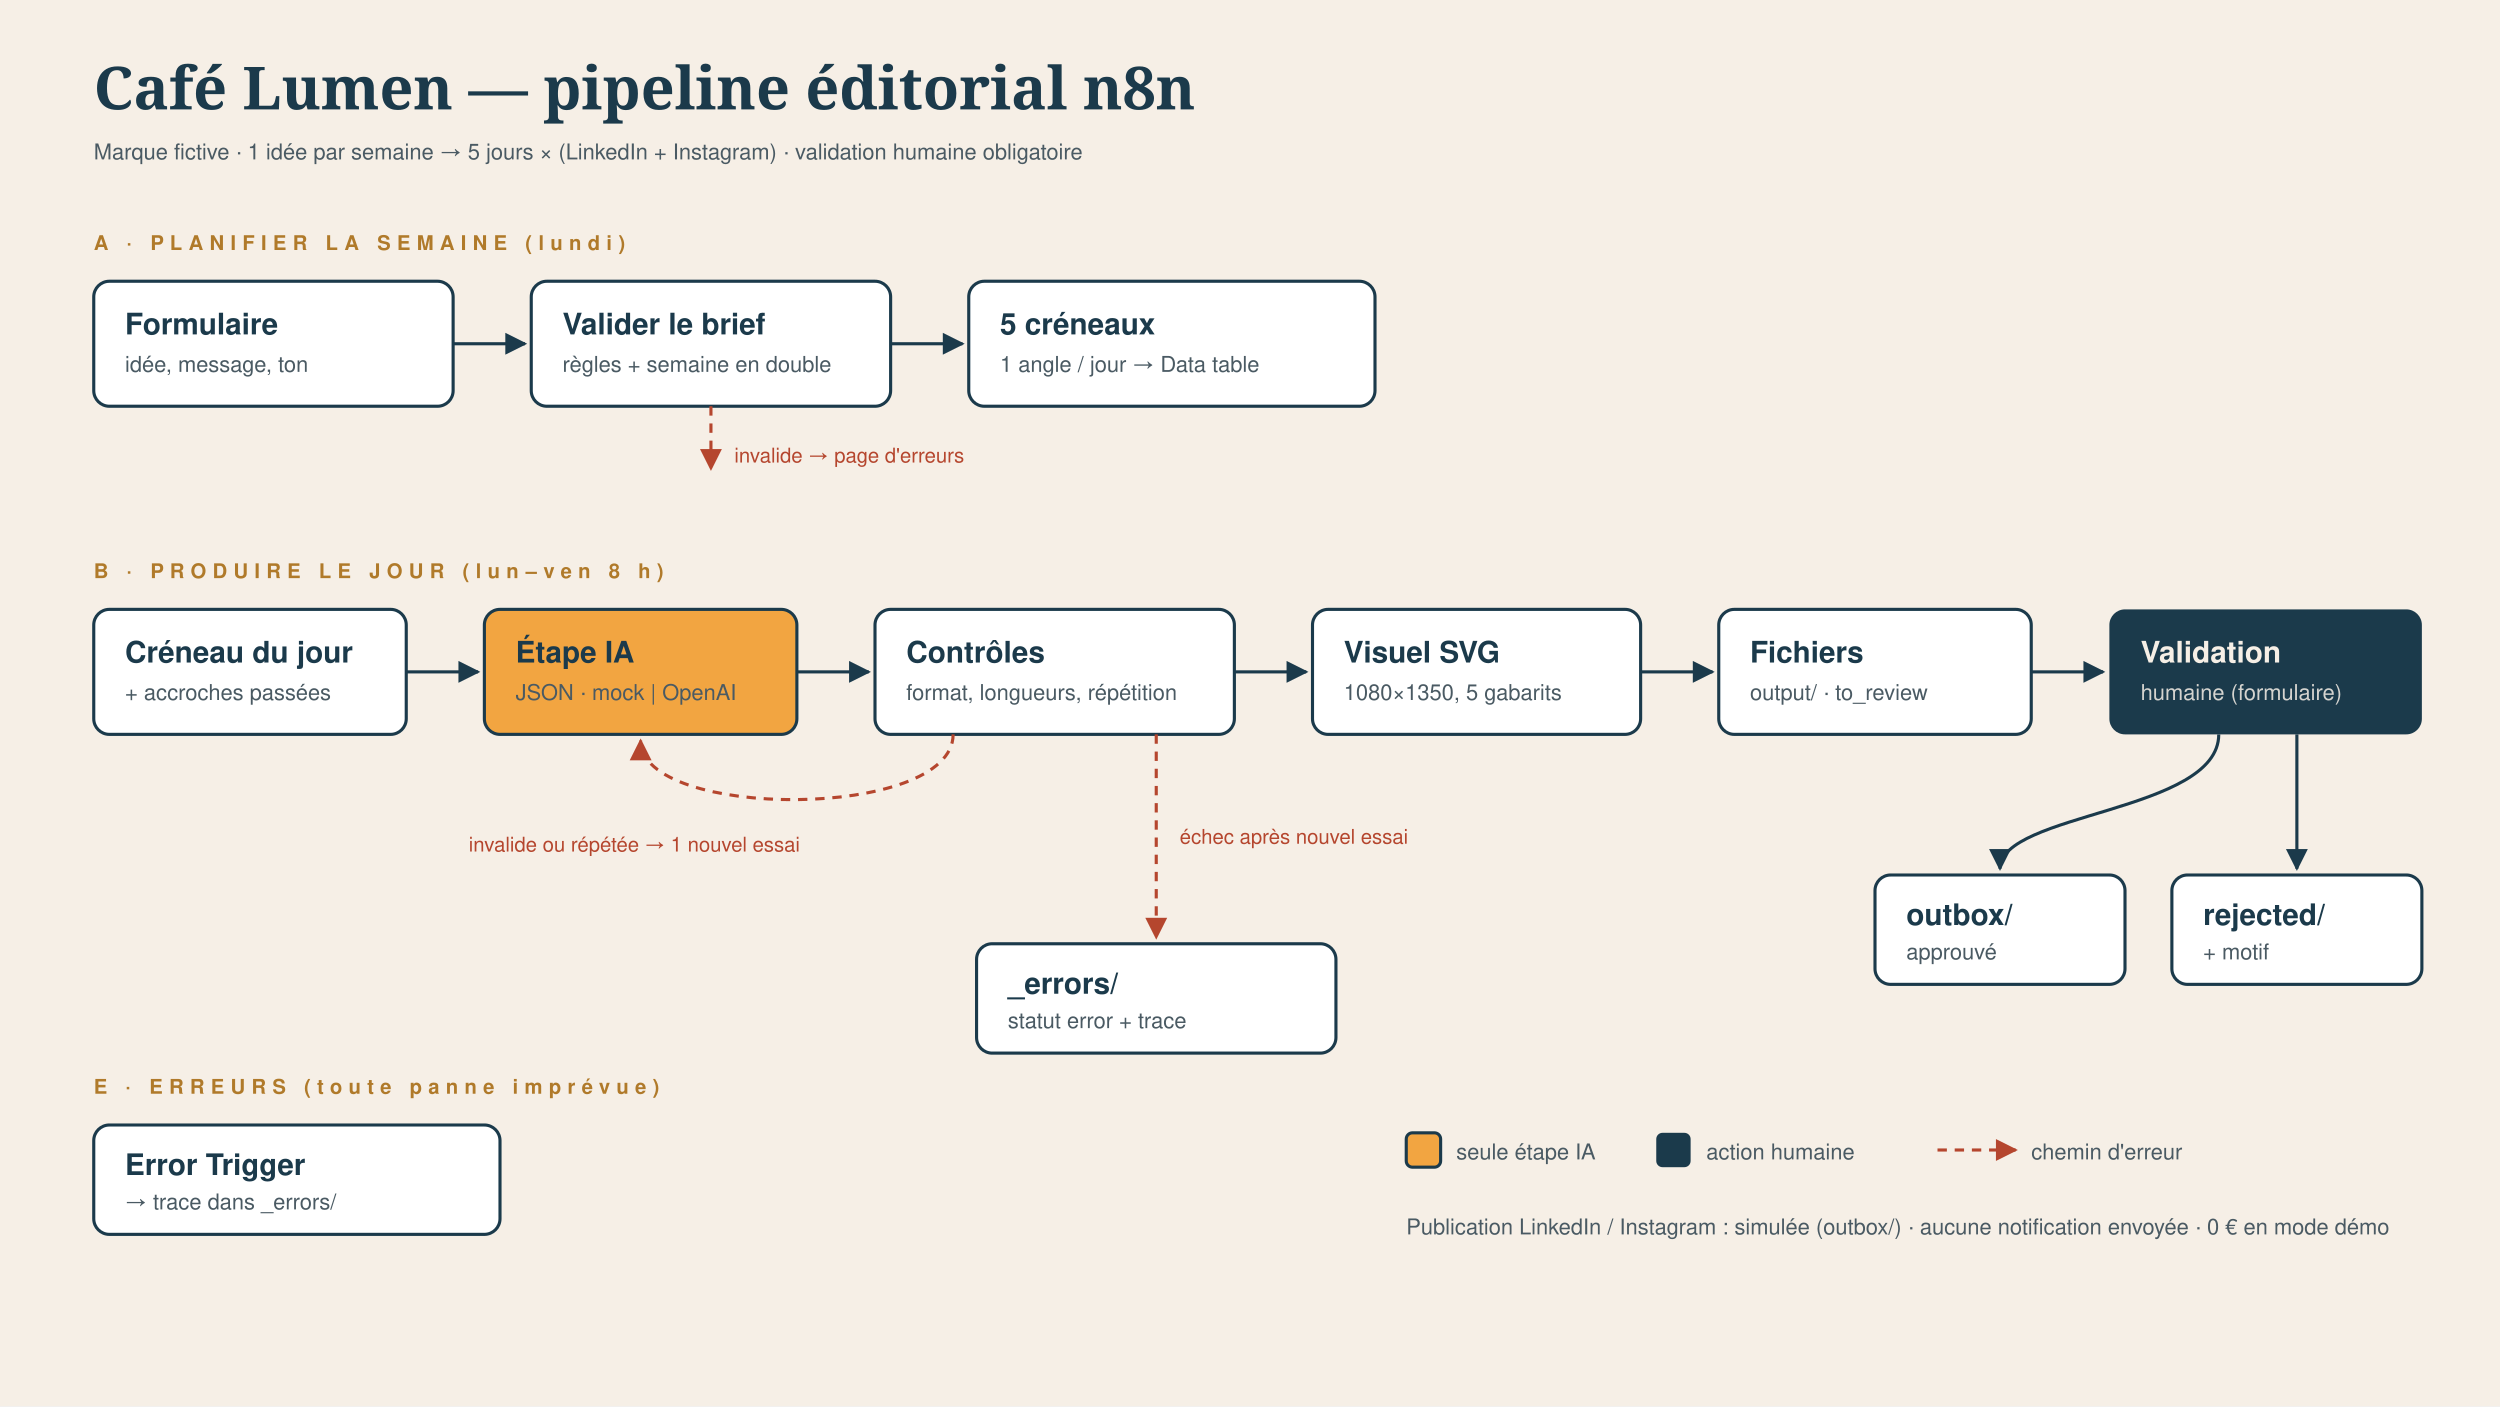
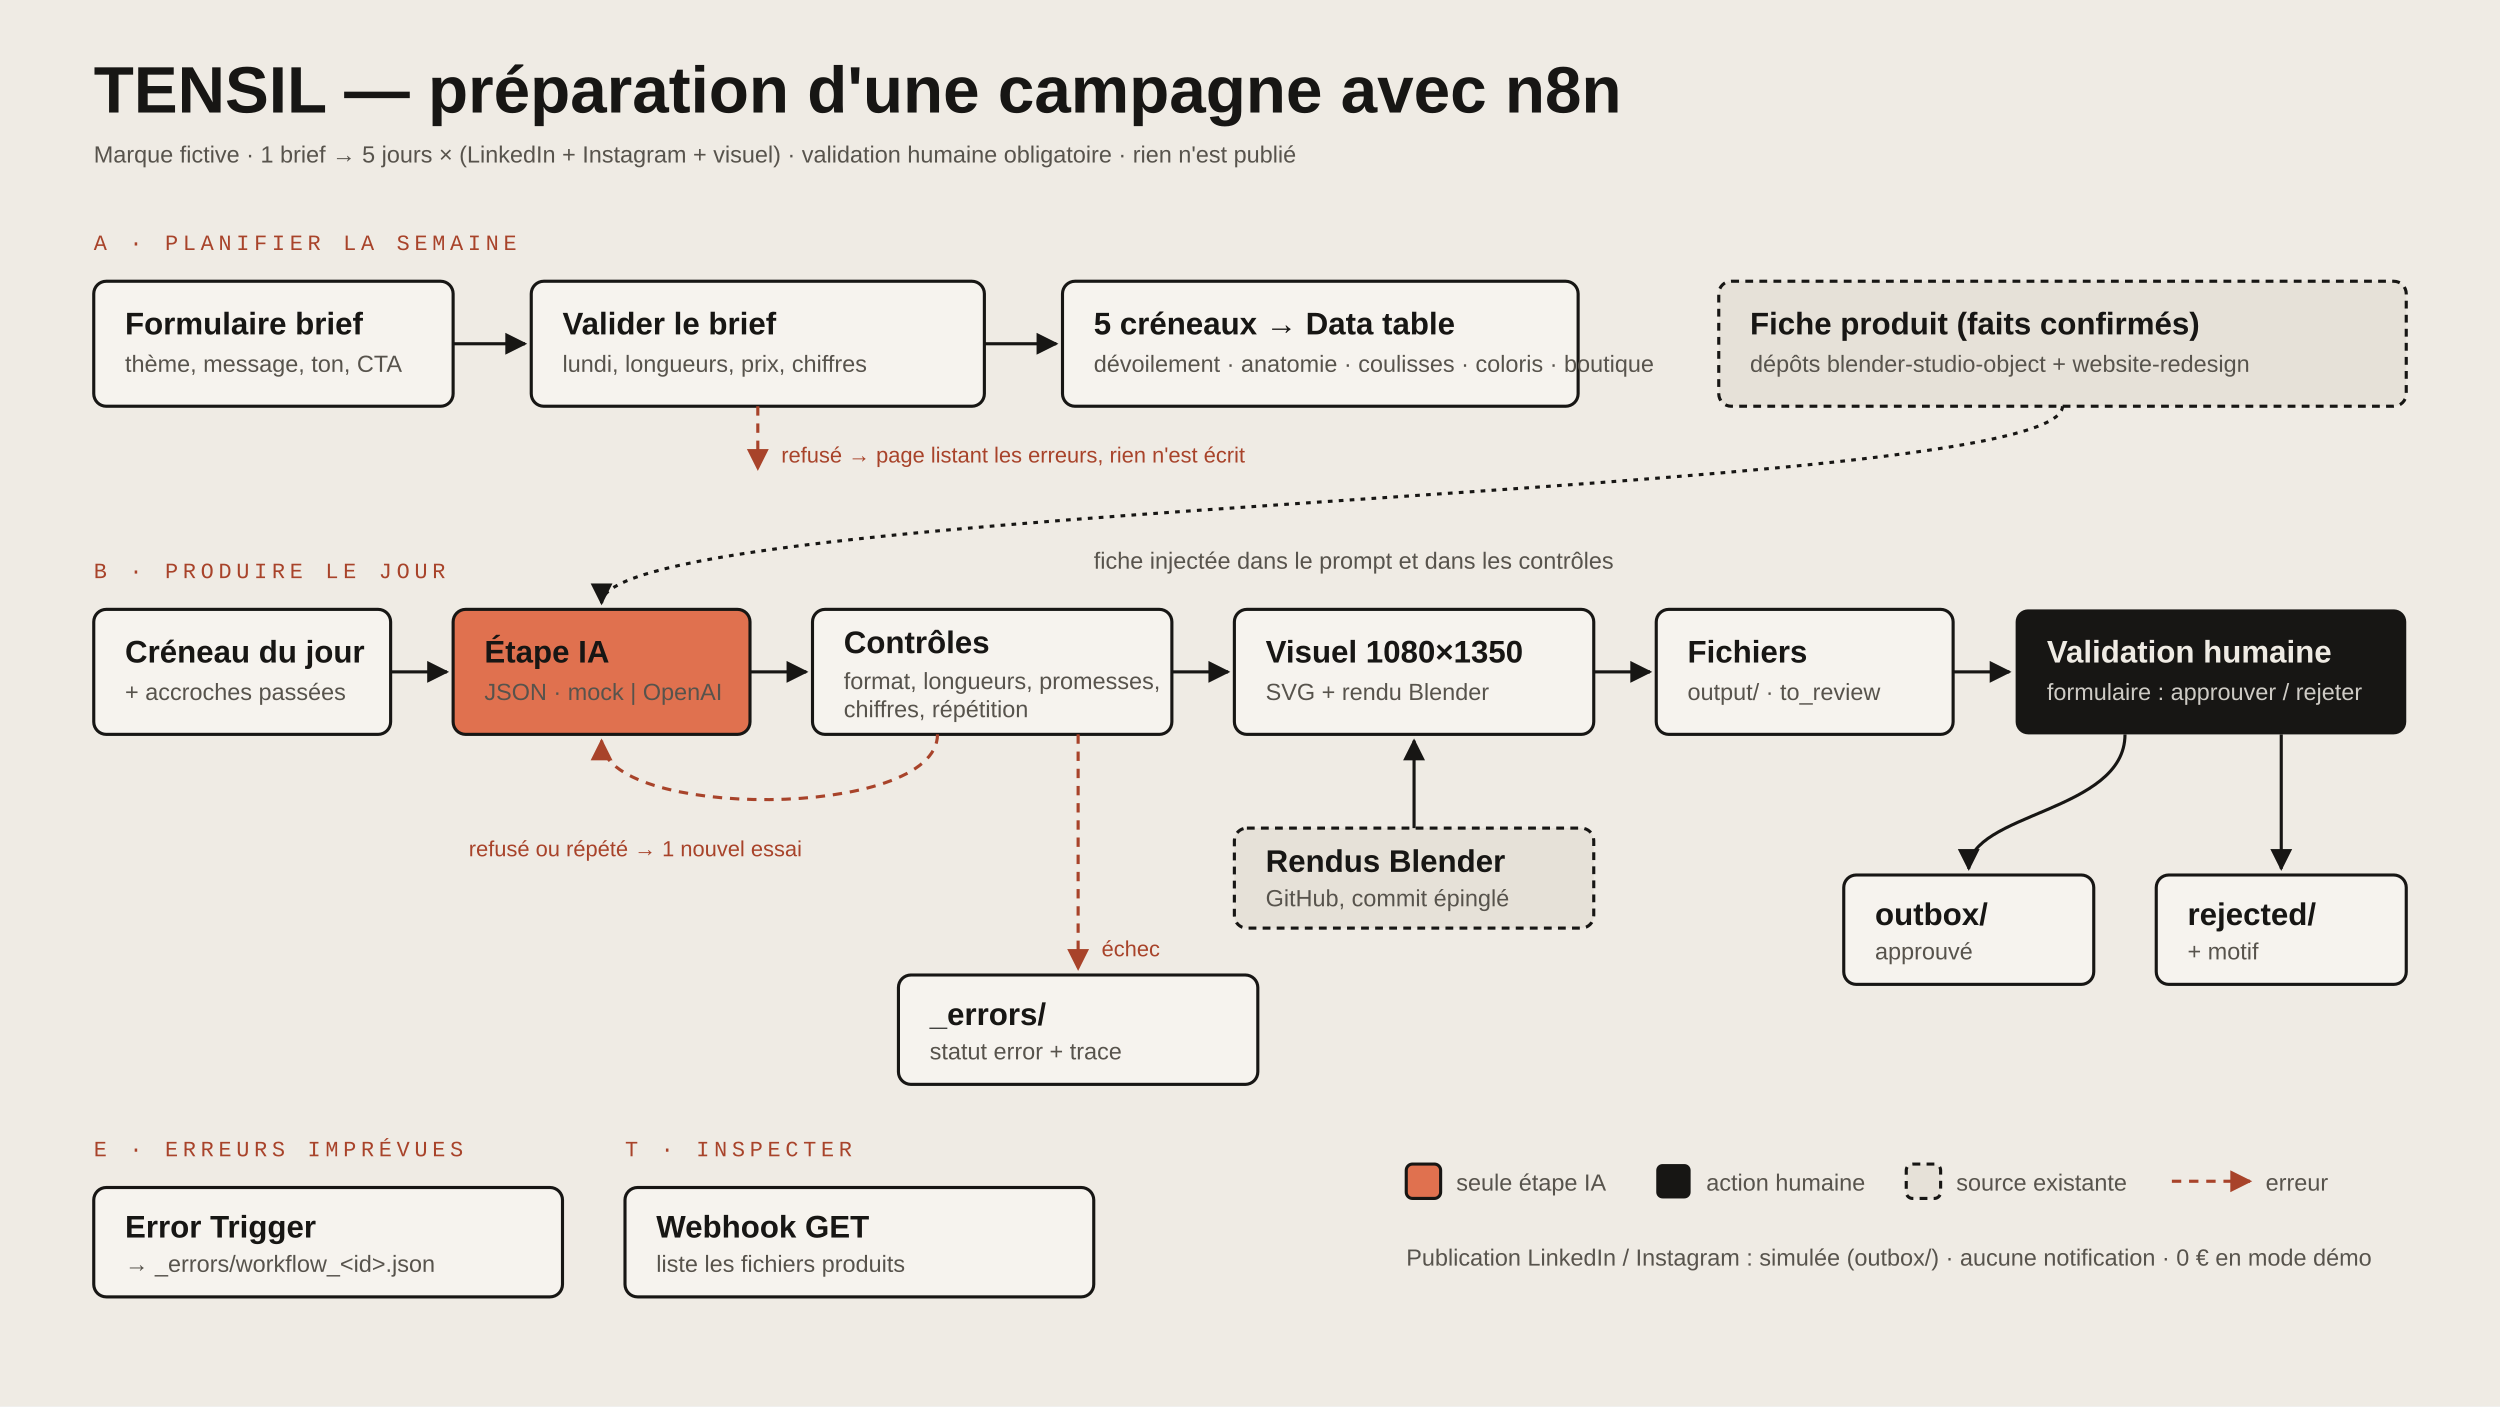
- <svg xmlns="http://www.w3.org/2000/svg" width="1600" height="900" viewBox="0 0 1600 900" font-family="Helvetica, Arial, sans-serif">
+ <svg xmlns="http://www.w3.org/2000/svg" width="1600" height="900" viewBox="0 0 1600 900" font-family="'Arial Narrow', Arial, sans-serif">
  <defs>
    <marker id="a" viewBox="0 0 10 10" refX="9" refY="5" markerWidth="7" markerHeight="7" orient="auto">
-       <path d="M0 0L10 5L0 10z" fill="#1B3A4B" />
+       <path d="M0 0L10 5L0 10z" fill="#171614" />
    </marker>
    <marker id="r" viewBox="0 0 10 10" refX="9" refY="5" markerWidth="7" markerHeight="7" orient="auto">
-       <path d="M0 0L10 5L0 10z" fill="#B5462E" />
+       <path d="M0 0L10 5L0 10z" fill="#a8432a" />
    </marker>
    <style>
-       .box{fill:#fff;stroke:#1B3A4B;stroke-width:2}
-       .ai{fill:#F2A541;stroke:#1B3A4B;stroke-width:2}
-       .hum{fill:#1B3A4B}
-       .t{font-size:19px;fill:#1B3A4B;font-weight:700}
-       .s{font-size:14px;fill:#4A5A63}
-       .tw{font-size:19px;fill:#F6EFE6;font-weight:700}
-       .sw{font-size:14px;fill:#F6EFE6;fill-opacity:.85}
-       .lane{font-size:13px;letter-spacing:4px;font-weight:700;fill:#B07A2A}
-       .ln{stroke:#1B3A4B;stroke-width:2;fill:none;marker-end:url(#a)}
-       .er{stroke:#B5462E;stroke-width:2;fill:none;stroke-dasharray:6 5;marker-end:url(#r)}
-       .et{font-size:13px;fill:#B5462E}
+       .box{fill:#f6f3ee;stroke:#171614;stroke-width:2}
+       .ai{fill:#e0714f;stroke:#171614;stroke-width:2}
+       .src{fill:#e6e1d8;stroke:#171614;stroke-width:2;stroke-dasharray:5 4}
+       .hum{fill:#171614}
+       .t{font-size:20px;fill:#171614;font-weight:700}
+       .s{font-size:15px;fill:#57534c}
+       .tw{font-size:20px;fill:#efebe4;font-weight:700}
+       .sw{font-size:15px;fill:#efebe4;fill-opacity:.85}
+       .lane{font-family:Consolas,'Courier New',monospace;font-size:14px;letter-spacing:3px;fill:#a8432a}
+       .ln{stroke:#171614;stroke-width:2;fill:none;marker-end:url(#a)}
+       .er{stroke:#a8432a;stroke-width:2;fill:none;stroke-dasharray:6 5;marker-end:url(#r)}
+       .et{font-size:14px;fill:#a8432a}
    </style>
  </defs>
-   <rect width="1600" height="900" fill="#F6EFE6" />
-   <text x="60" y="70" font-family="Georgia, serif" font-size="38" font-weight="700" fill="#1B3A4B">Café Lumen — pipeline éditorial n8n</text>
-   <text x="60" y="102" class="s">Marque fictive · 1 idée par semaine → 5 jours × (LinkedIn + Instagram) · validation humaine obligatoire</text>
-   <text x="60" y="160" class="lane">A · PLANIFIER LA SEMAINE (lundi)</text>
-   <rect x="60" y="180" width="230" height="80" rx="10" class="box" />
-   <text x="80" y="214" class="t">Formulaire</text>
-   <text x="80" y="238" class="s">idée, message, ton</text>
-   <rect x="340" y="180" width="230" height="80" rx="10" class="box" />
+   <rect width="1600" height="900" fill="#efebe4" />
+   <text x="60" y="72" font-size="42" font-weight="700" fill="#171614">TENSIL — préparation d'une campagne avec n8n</text>
+   <text x="60" y="104" class="s">Marque fictive · 1 brief → 5 jours × (LinkedIn + Instagram + visuel) · validation humaine obligatoire · rien n'est publié</text>
+   <text x="60" y="160" class="lane">A · PLANIFIER LA SEMAINE</text>
+   <rect x="60" y="180" width="230" height="80" rx="8" class="box" />
+   <text x="80" y="214" class="t">Formulaire brief</text>
+   <text x="80" y="238" class="s">thème, message, ton, CTA</text>
+   <rect x="340" y="180" width="290" height="80" rx="8" class="box" />
  <text x="360" y="214" class="t">Valider le brief</text>
-   <text x="360" y="238" class="s">règles + semaine en double</text>
-   <rect x="620" y="180" width="260" height="80" rx="10" class="box" />
-   <text x="640" y="214" class="t">5 créneaux</text>
-   <text x="640" y="238" class="s">1 angle / jour → Data table</text>
+   <text x="360" y="238" class="s">lundi, longueurs, prix, chiffres</text>
+   <rect x="680" y="180" width="330" height="80" rx="8" class="box" />
+   <text x="700" y="214" class="t">5 créneaux → Data table</text>
+   <text x="700" y="238" class="s">dévoilement · anatomie · coulisses · coloris · boutique</text>
  <path d="M290 220H336" class="ln" />
-   <path d="M570 220H616" class="ln" />
-   <path d="M455 260V300" class="er" />
-   <text x="470" y="296" class="et">invalide → page d'erreurs</text>
-   <text x="60" y="370" class="lane">B · PRODUIRE LE JOUR (lun–ven 8 h)</text>
-   <rect x="60" y="390" width="200" height="80" rx="10" class="box" />
+   <path d="M630 220H676" class="ln" />
+   <path d="M485 260V300" class="er" />
+   <text x="500" y="296" class="et">refusé → page listant les erreurs, rien n'est écrit</text>
+   <rect x="1100" y="180" width="440" height="80" rx="8" class="src" />
+   <text x="1120" y="214" class="t">Fiche produit (faits confirmés)</text>
+   <text x="1120" y="238" class="s">dépôts blender-studio-object + website-redesign</text>
+   <text x="60" y="370" class="lane">B · PRODUIRE LE JOUR</text>
+   <rect x="60" y="390" width="190" height="80" rx="8" class="box" />
  <text x="80" y="424" class="t">Créneau du jour</text>
  <text x="80" y="448" class="s">+ accroches passées</text>
-   <rect x="310" y="390" width="200" height="80" rx="10" class="ai" />
-   <text x="330" y="424" class="t">Étape IA</text>
-   <text x="330" y="448" class="s" fill="#1B3A4B">JSON · mock | OpenAI</text>
-   <rect x="560" y="390" width="230" height="80" rx="10" class="box" />
-   <text x="580" y="424" class="t">Contrôles</text>
-   <text x="580" y="448" class="s">format, longueurs, répétition</text>
-   <rect x="840" y="390" width="210" height="80" rx="10" class="box" />
-   <text x="860" y="424" class="t">Visuel SVG</text>
-   <text x="860" y="448" class="s">1080×1350, 5 gabarits</text>
-   <rect x="1100" y="390" width="200" height="80" rx="10" class="box" />
-   <text x="1120" y="424" class="t">Fichiers</text>
-   <text x="1120" y="448" class="s">output/ · to_review</text>
-   <rect x="1350" y="390" width="200" height="80" rx="10" class="hum" />
-   <text x="1370" y="424" class="tw">Validation</text>
-   <text x="1370" y="448" class="sw">humaine (formulaire)</text>
-   <path d="M260 430H306" class="ln" />
-   <path d="M510 430H556" class="ln" />
-   <path d="M790 430H836" class="ln" />
-   <path d="M1050 430H1096" class="ln" />
-   <path d="M1300 430H1346" class="ln" />
-   <path d="M610 470C610 525 410 525 410 474" class="er" />
-   <text x="300" y="545" class="et">invalide ou répétée → 1 nouvel essai</text>
-   <path d="M740 470V600" class="er" />
-   <text x="755" y="540" class="et">échec après nouvel essai</text>
-   <rect x="1200" y="560" width="160" height="70" rx="10" class="box" />
-   <text x="1220" y="592" class="t">outbox/</text>
-   <text x="1220" y="614" class="s">approuvé</text>
-   <rect x="1390" y="560" width="160" height="70" rx="10" class="box" />
-   <text x="1410" y="592" class="t">rejected/</text>
-   <text x="1410" y="614" class="s">+ motif</text>
-   <path d="M1420 470C1420 520 1280 520 1280 556" class="ln" />
-   <path d="M1470 470V556" class="ln" />
-   <rect x="625" y="604" width="230" height="70" rx="10" class="box" stroke="#B5462E" />
-   <text x="645" y="636" class="t" fill="#B5462E">_errors/</text>
-   <text x="645" y="658" class="s">statut error + trace</text>
-   <text x="60" y="700" class="lane">E · ERREURS (toute panne imprévue)</text>
-   <rect x="60" y="720" width="260" height="70" rx="10" class="box" />
-   <text x="80" y="752" class="t">Error Trigger</text>
-   <text x="80" y="774" class="s">→ trace dans _errors/</text>
-   <rect x="900" y="725" width="22" height="22" rx="4" class="ai" />
-   <text x="932" y="742" class="s">seule étape IA</text>
-   <rect x="1060" y="725" width="22" height="22" rx="4" class="hum" />
-   <text x="1092" y="742" class="s">action humaine</text>
-   <path d="M1240 736H1290" class="er" />
-   <text x="1300" y="742" class="s">chemin d'erreur</text>
-   <text x="900" y="790" class="s">Publication LinkedIn / Instagram : simulée (outbox/) · aucune notification envoyée · 0 € en mode démo</text>
+   <rect x="290" y="390" width="190" height="80" rx="8" class="ai" />
+   <text x="310" y="424" class="t">Étape IA</text>
+   <text x="310" y="448" class="s" fill="#171614">JSON · mock | OpenAI</text>
+   <rect x="520" y="390" width="230" height="80" rx="8" class="box" />
+   <text x="540" y="418" class="t">Contrôles</text>
+   <text x="540" y="441" class="s">format, longueurs, promesses,</text>
+   <text x="540" y="459" class="s">chiffres, répétition</text>
+   <rect x="790" y="390" width="230" height="80" rx="8" class="box" />
+   <text x="810" y="424" class="t">Visuel 1080×1350</text>
+   <text x="810" y="448" class="s">SVG + rendu Blender</text>
+   <rect x="1060" y="390" width="190" height="80" rx="8" class="box" />
+   <text x="1080" y="424" class="t">Fichiers</text>
+   <text x="1080" y="448" class="s">output/ · to_review</text>
+   <rect x="1290" y="390" width="250" height="80" rx="8" class="hum" />
+   <text x="1310" y="424" class="tw">Validation humaine</text>
+   <text x="1310" y="448" class="sw">formulaire : approuver / rejeter</text>
+   <path d="M250 430H286" class="ln" />
+   <path d="M480 430H516" class="ln" />
+   <path d="M750 430H786" class="ln" />
+   <path d="M1020 430H1056" class="ln" />
+   <path d="M1250 430H1286" class="ln" />
+   <path d="M1320 260C1320 320 385 320 385 386" class="ln" stroke-dasharray="3 4" />
+   <text x="700" y="364" class="s">fiche injectée dans le prompt et dans les contrôles</text>
+   <rect x="790" y="530" width="230" height="64" rx="8" class="src" />
+   <text x="810" y="558" class="t">Rendus Blender</text>
+   <text x="810" y="580" class="s">GitHub, commit épinglé</text>
+   <path d="M905 530V474" class="ln" />
+   <path d="M600 470C600 525 385 525 385 474" class="er" />
+   <text x="300" y="548" class="et">refusé ou répété → 1 nouvel essai</text>
+   <path d="M690 470V620" class="er" />
+   <text x="705" y="612" class="et">échec</text>
+   <rect x="1180" y="560" width="160" height="70" rx="8" class="box" />
+   <text x="1200" y="592" class="t">outbox/</text>
+   <text x="1200" y="614" class="s">approuvé</text>
+   <rect x="1380" y="560" width="160" height="70" rx="8" class="box" />
+   <text x="1400" y="592" class="t">rejected/</text>
+   <text x="1400" y="614" class="s">+ motif</text>
+   <path d="M1360 470C1360 520 1260 520 1260 556" class="ln" />
+   <path d="M1460 470V556" class="ln" />
+   <rect x="575" y="624" width="230" height="70" rx="8" class="box" stroke="#a8432a" />
+   <text x="595" y="656" class="t" fill="#a8432a">_errors/</text>
+   <text x="595" y="678" class="s">statut error + trace</text>
+   <text x="60" y="740" class="lane">E · ERREURS IMPRÉVUES</text>
+   <rect x="60" y="760" width="300" height="70" rx="8" class="box" />
+   <text x="80" y="792" class="t">Error Trigger</text>
+   <text x="80" y="814" class="s">→ _errors/workflow_&lt;id&gt;.json</text>
+   <text x="400" y="740" class="lane">T · INSPECTER</text>
+   <rect x="400" y="760" width="300" height="70" rx="8" class="box" />
+   <text x="420" y="792" class="t">Webhook GET</text>
+   <text x="420" y="814" class="s">liste les fichiers produits</text>
+   <rect x="900" y="745" width="22" height="22" rx="4" class="ai" />
+   <text x="932" y="762" class="s">seule étape IA</text>
+   <rect x="1060" y="745" width="22" height="22" rx="4" class="hum" />
+   <text x="1092" y="762" class="s">action humaine</text>
+   <rect x="1220" y="745" width="22" height="22" rx="4" class="src" />
+   <text x="1252" y="762" class="s">source existante</text>
+   <path d="M1390 756H1440" class="er" />
+   <text x="1450" y="762" class="s">erreur</text>
+   <text x="900" y="810" class="s">Publication LinkedIn / Instagram : simulée (outbox/) · aucune notification · 0 € en mode démo</text>
</svg>
